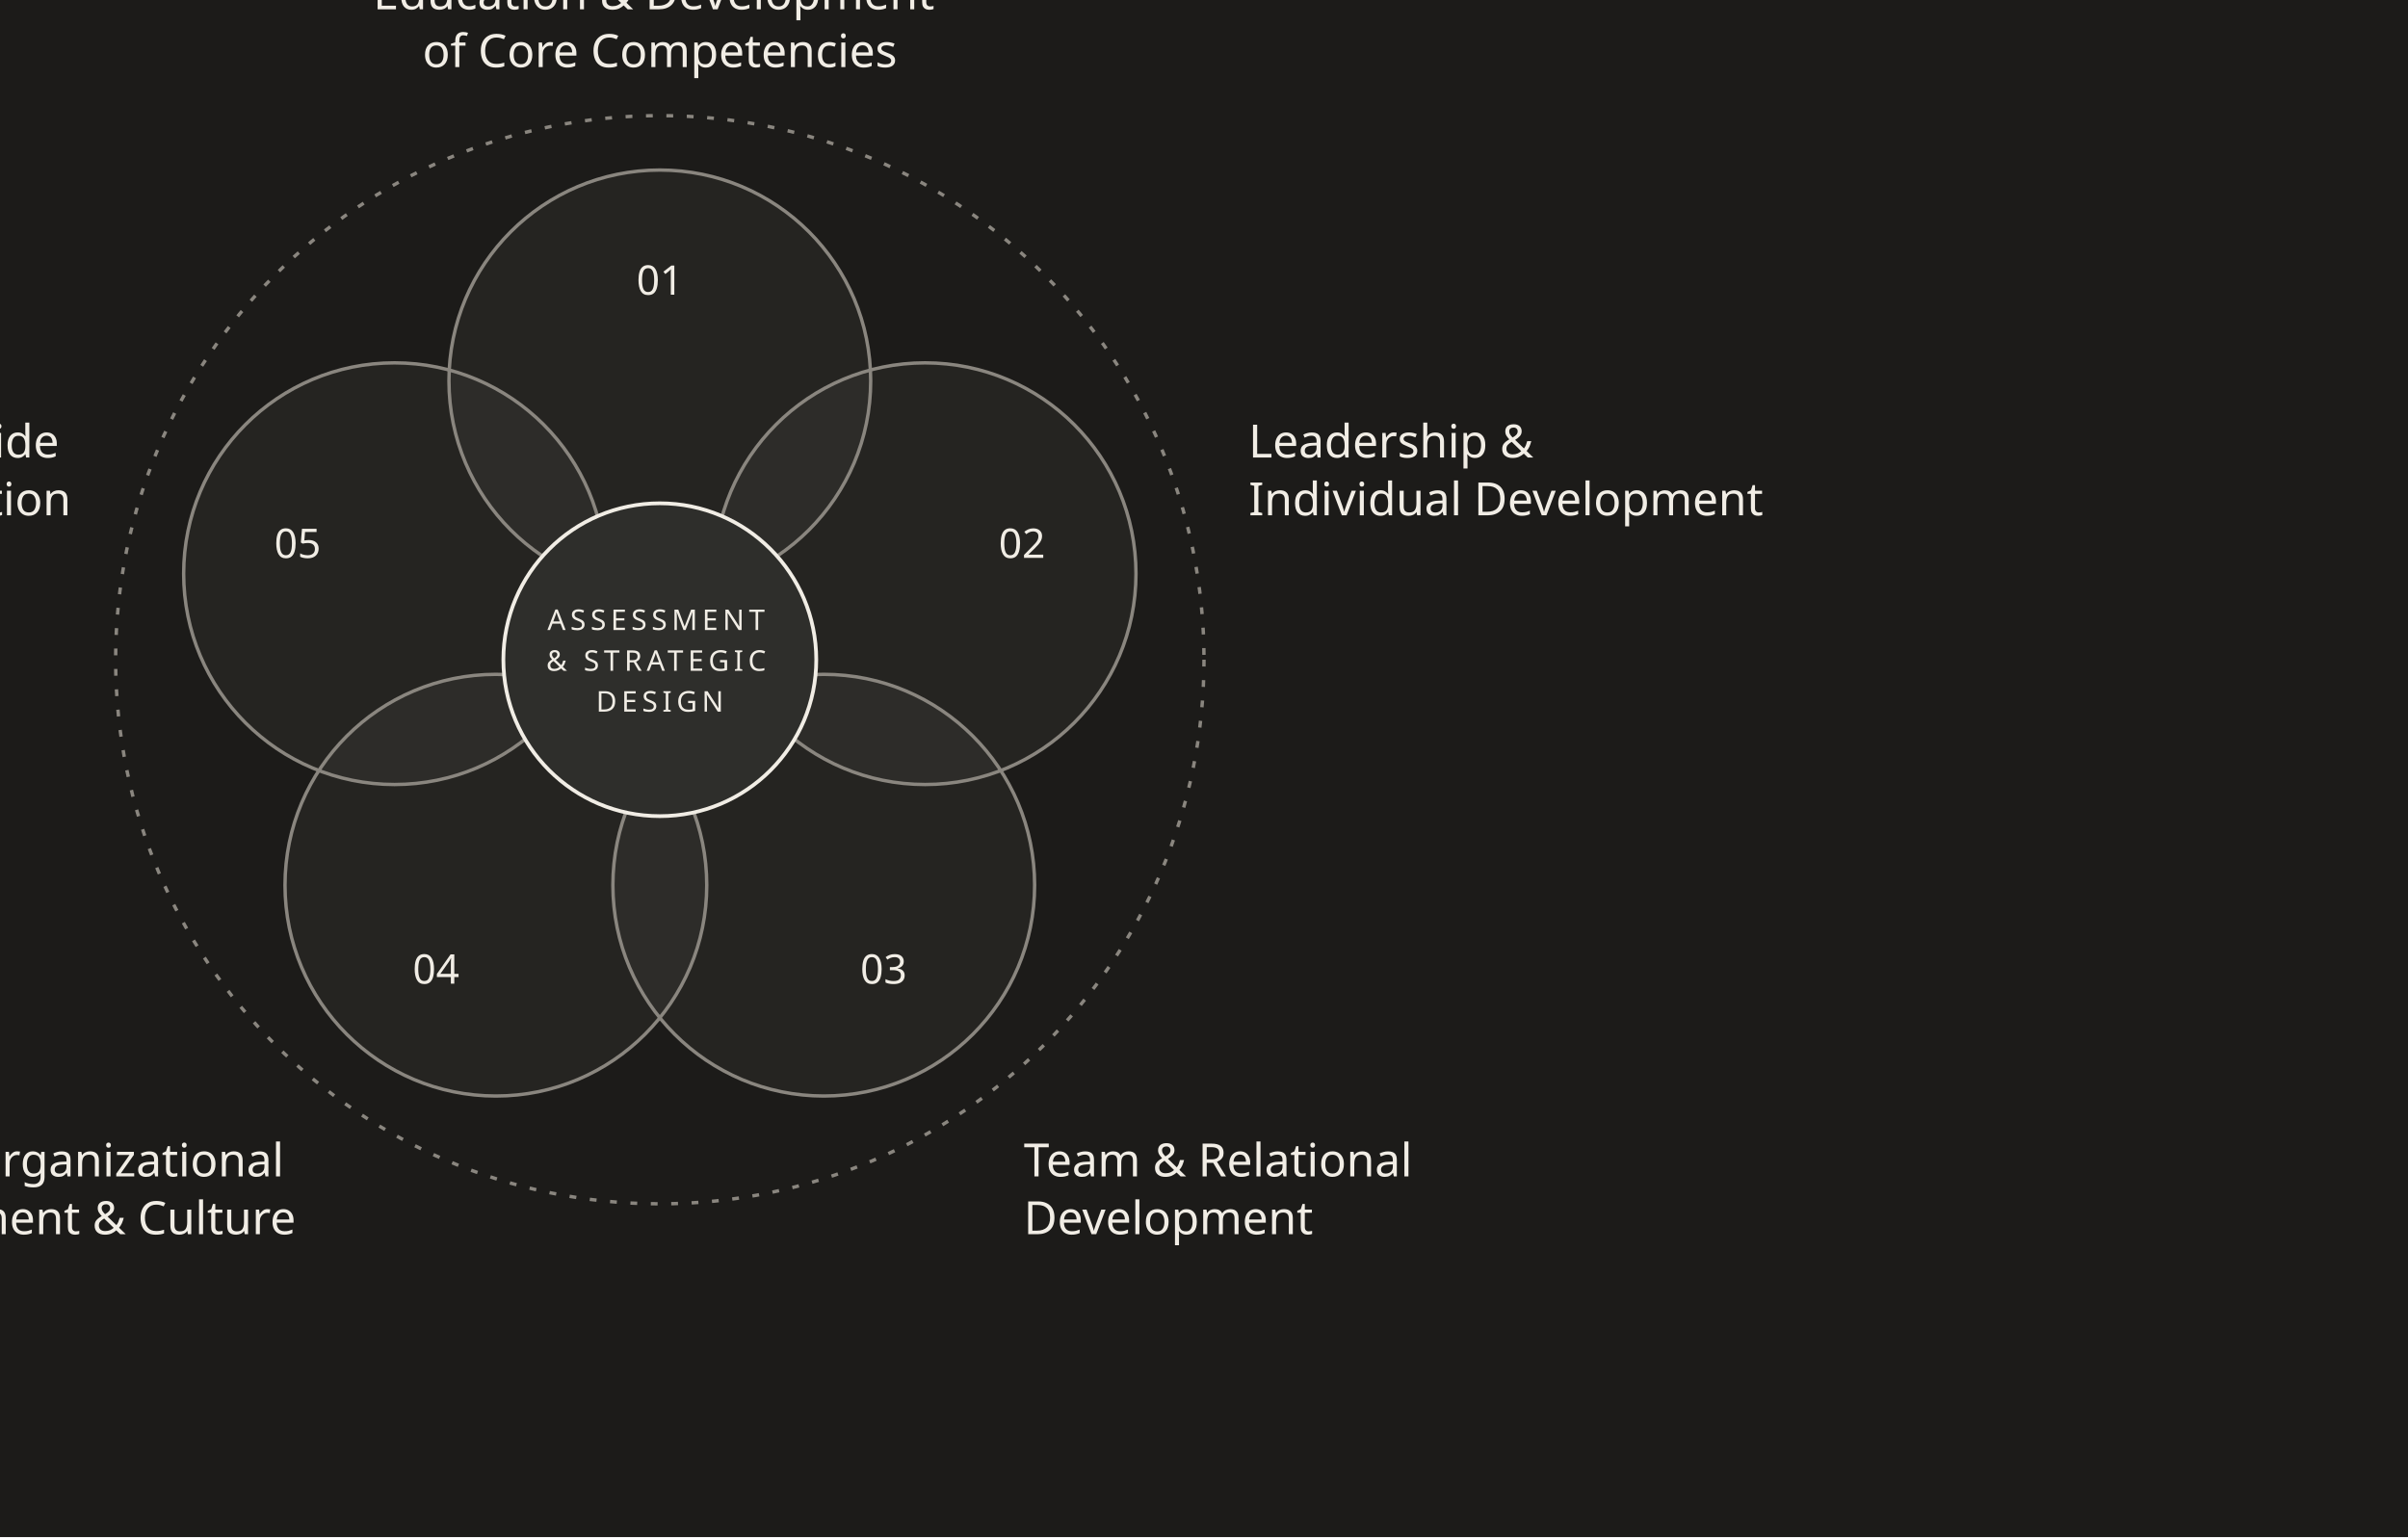
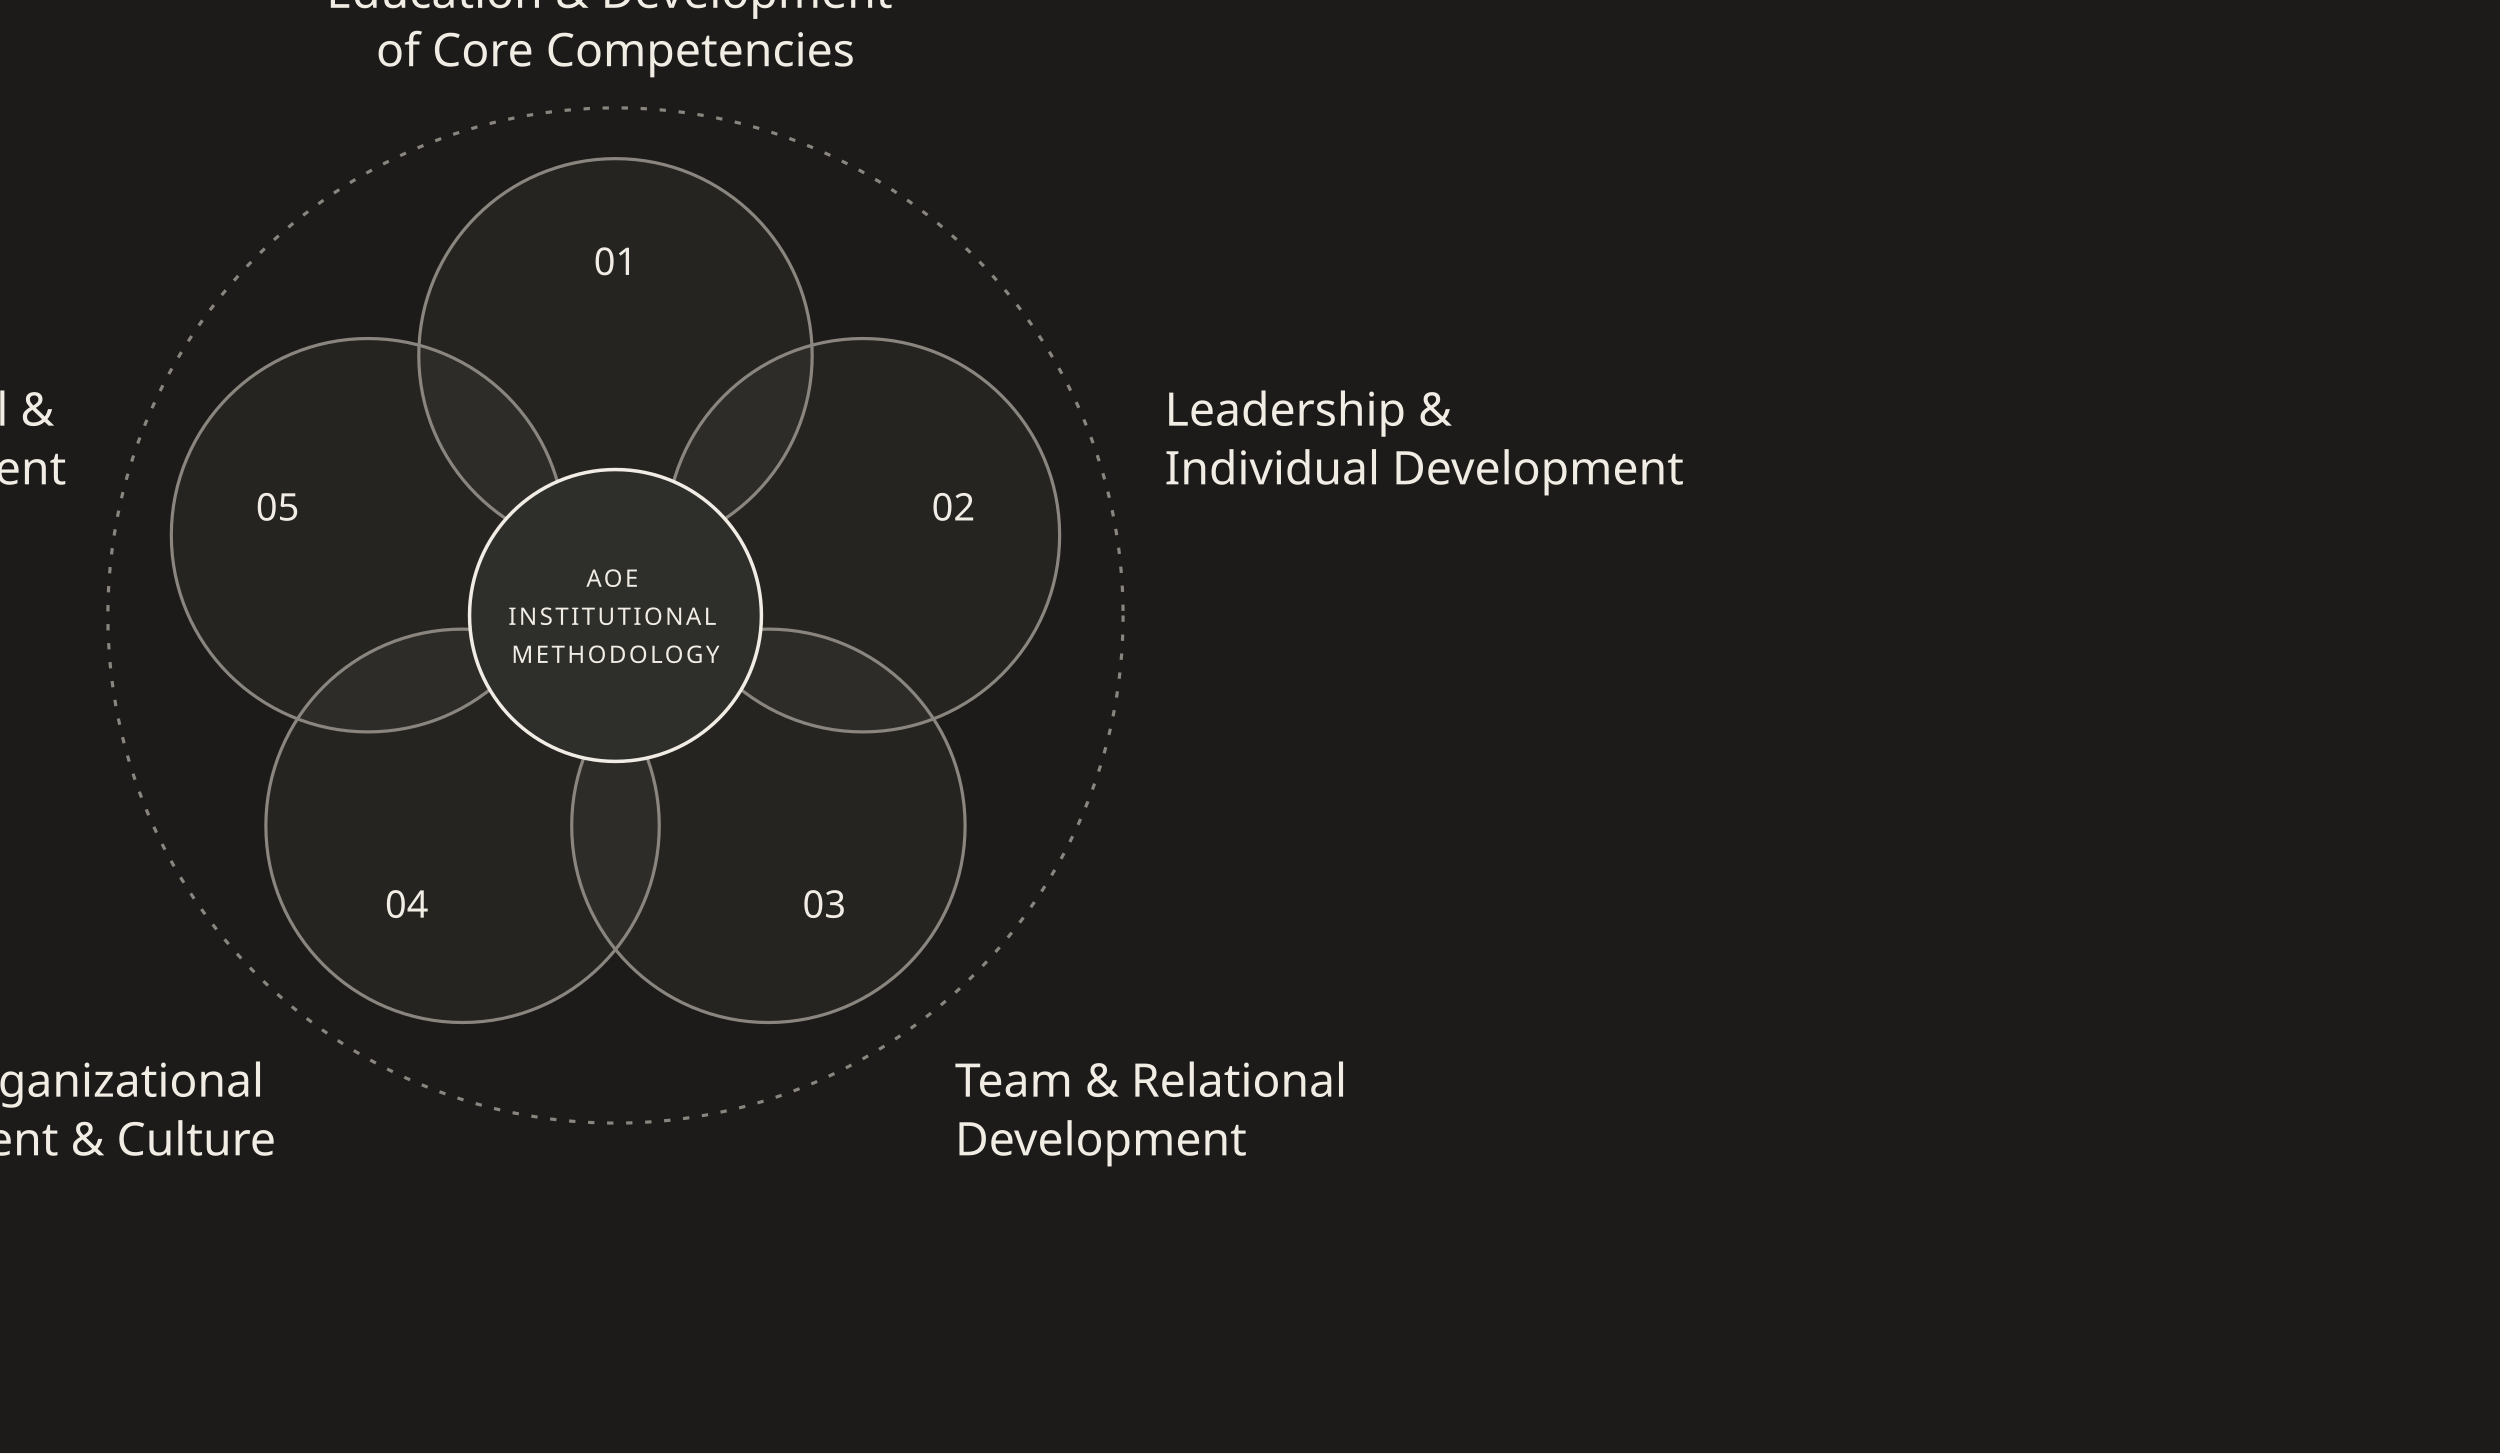
- <svg xmlns="http://www.w3.org/2000/svg" id="diagram-e-institutional-applications" viewBox="-24 -24 708 452" width="708" height="452">
-   <rect x="-24" y="-24" width="708" height="452" fill="rgb(28, 27, 25)" />
+ <svg xmlns="http://www.w3.org/2000/svg" id="diagram-e-institutional-applications" viewBox="-24 -24 788 458" width="788" height="458">
+   <rect x="-24" y="-24" width="788" height="458" fill="rgb(28, 27, 25)" />
  <circle cx="170" cy="170" r="160" fill="none" stroke="rgb(138, 134, 127)" stroke-width="1px" stroke-dasharray="2px, 4px" stroke-linecap="butt" stroke-linejoin="miter" opacity="1" />
  <circle cx="170" cy="88" r="62" fill="rgba(241, 237, 229, 0.043)" stroke="none" stroke-width="1px" stroke-linecap="butt" stroke-linejoin="miter" opacity="1" />
  <circle cx="248" cy="144.7" r="62" fill="rgba(241, 237, 229, 0.043)" stroke="none" stroke-width="1px" stroke-linecap="butt" stroke-linejoin="miter" opacity="1" />
  <circle cx="218.2" cy="236.3" r="62" fill="rgba(241, 237, 229, 0.043)" stroke="none" stroke-width="1px" stroke-linecap="butt" stroke-linejoin="miter" opacity="1" />
  <circle cx="121.8" cy="236.3" r="62" fill="rgba(241, 237, 229, 0.043)" stroke="none" stroke-width="1px" stroke-linecap="butt" stroke-linejoin="miter" opacity="1" />
  <circle cx="92" cy="144.7" r="62" fill="rgba(241, 237, 229, 0.043)" stroke="none" stroke-width="1px" stroke-linecap="butt" stroke-linejoin="miter" opacity="1" />
  <circle cx="170" cy="88" r="62" fill="none" stroke="rgb(138, 134, 127)" stroke-width="1px" stroke-linecap="butt" stroke-linejoin="miter" opacity="1" />
  <circle cx="248" cy="144.7" r="62" fill="none" stroke="rgb(138, 134, 127)" stroke-width="1px" stroke-linecap="butt" stroke-linejoin="miter" opacity="1" />
  <circle cx="218.2" cy="236.3" r="62" fill="none" stroke="rgb(138, 134, 127)" stroke-width="1px" stroke-linecap="butt" stroke-linejoin="miter" opacity="1" />
  <circle cx="121.8" cy="236.3" r="62" fill="none" stroke="rgb(138, 134, 127)" stroke-width="1px" stroke-linecap="butt" stroke-linejoin="miter" opacity="1" />
  <circle cx="92" cy="144.7" r="62" fill="none" stroke="rgb(138, 134, 127)" stroke-width="1px" stroke-linecap="butt" stroke-linejoin="miter" opacity="1" />
  <text x="170" y="58" text-anchor="middle" dominant-baseline="central" fill="rgb(241, 237, 229)" stroke="none" stroke-width="1px" stroke-linecap="butt" stroke-linejoin="miter" font-family="Manrope, sans-serif" font-size="12px" font-weight="300" opacity="1">01</text>
-   <text text-anchor="middle" dominant-baseline="central" fill="rgb(241, 237, 229)" stroke="none" stroke-width="1px" stroke-linecap="butt" stroke-linejoin="miter" font-family="Manrope, sans-serif" font-size="13.5px" font-weight="400" opacity="1">
-     <tspan x="170" y="-26.5">Education &amp; Development</tspan>
-     <tspan x="170" y="-9.5">of Core Competencies</tspan>
+   <text text-anchor="middle" dominant-baseline="central" fill="rgb(241, 237, 229)" stroke="none" stroke-width="1px" stroke-linecap="butt" stroke-linejoin="miter" font-family="Manrope, sans-serif" font-size="14.6px" font-weight="400" opacity="1">
+     <tspan x="170" y="-27.2">Education &amp; Development</tspan>
+     <tspan x="170" y="-8.8">of Core Competencies</tspan>
  </text>
  <text x="276.5" y="135.4" text-anchor="middle" dominant-baseline="central" fill="rgb(241, 237, 229)" stroke="none" stroke-width="1px" stroke-linecap="butt" stroke-linejoin="miter" font-family="Manrope, sans-serif" font-size="12px" font-weight="300" opacity="1">02</text>
-   <text text-anchor="start" dominant-baseline="central" fill="rgb(241, 237, 229)" stroke="none" stroke-width="1px" stroke-linecap="butt" stroke-linejoin="miter" font-family="Manrope, sans-serif" font-size="13.5px" font-weight="400" opacity="1">
-     <tspan x="343.1" y="105.3">Leadership &amp;</tspan>
-     <tspan x="343.1" y="122.3">Individual Development</tspan>
+   <text text-anchor="start" dominant-baseline="central" fill="rgb(241, 237, 229)" stroke="none" stroke-width="1px" stroke-linecap="butt" stroke-linejoin="miter" font-family="Manrope, sans-serif" font-size="14.6px" font-weight="400" opacity="1">
+     <tspan x="343.1" y="104.5">Leadership &amp;</tspan>
+     <tspan x="343.1" y="123">Individual Development</tspan>
  </text>
  <text x="235.8" y="260.6" text-anchor="middle" dominant-baseline="central" fill="rgb(241, 237, 229)" stroke="none" stroke-width="1px" stroke-linecap="butt" stroke-linejoin="miter" font-family="Manrope, sans-serif" font-size="12px" font-weight="300" opacity="1">03</text>
-   <text text-anchor="start" dominant-baseline="central" fill="rgb(241, 237, 229)" stroke="none" stroke-width="1px" stroke-linecap="butt" stroke-linejoin="miter" font-family="Manrope, sans-serif" font-size="13.5px" font-weight="400" opacity="1">
-     <tspan x="277" y="316.7">Team &amp; Relational</tspan>
-     <tspan x="277" y="333.7">Development</tspan>
+   <text text-anchor="start" dominant-baseline="central" fill="rgb(241, 237, 229)" stroke="none" stroke-width="1px" stroke-linecap="butt" stroke-linejoin="miter" font-family="Manrope, sans-serif" font-size="14.6px" font-weight="400" opacity="1">
+     <tspan x="277" y="316">Team &amp; Relational</tspan>
+     <tspan x="277" y="334.5">Development</tspan>
  </text>
  <text x="104.2" y="260.6" text-anchor="middle" dominant-baseline="central" fill="rgb(241, 237, 229)" stroke="none" stroke-width="1px" stroke-linecap="butt" stroke-linejoin="miter" font-family="Manrope, sans-serif" font-size="12px" font-weight="300" opacity="1">04</text>
-   <text text-anchor="end" dominant-baseline="central" fill="rgb(241, 237, 229)" stroke="none" stroke-width="1px" stroke-linecap="butt" stroke-linejoin="miter" font-family="Manrope, sans-serif" font-size="13.5px" font-weight="400" opacity="1">
-     <tspan x="63" y="316.7">Organizational</tspan>
-     <tspan x="63" y="333.7">Development &amp; Culture</tspan>
+   <text text-anchor="end" dominant-baseline="central" fill="rgb(241, 237, 229)" stroke="none" stroke-width="1px" stroke-linecap="butt" stroke-linejoin="miter" font-family="Manrope, sans-serif" font-size="14.6px" font-weight="400" opacity="1">
+     <tspan x="63" y="316">Organizational</tspan>
+     <tspan x="63" y="334.5">Development &amp; Culture</tspan>
  </text>
  <text x="63.5" y="135.4" text-anchor="middle" dominant-baseline="central" fill="rgb(241, 237, 229)" stroke="none" stroke-width="1px" stroke-linecap="butt" stroke-linejoin="miter" font-family="Manrope, sans-serif" font-size="12px" font-weight="300" opacity="1">05</text>
-   <text text-anchor="end" dominant-baseline="central" fill="rgb(241, 237, 229)" stroke="none" stroke-width="1px" stroke-linecap="butt" stroke-linejoin="miter" font-family="Manrope, sans-serif" font-size="13.5px" font-weight="400" opacity="1">
-     <tspan x="-3.1" y="105.3">System-Wide</tspan>
-     <tspan x="-3.1" y="122.3">Development &amp; Integration</tspan>
+   <text text-anchor="end" dominant-baseline="central" fill="rgb(241, 237, 229)" stroke="none" stroke-width="1px" stroke-linecap="butt" stroke-linejoin="miter" font-family="Manrope, sans-serif" font-size="14.6px" font-weight="400" opacity="1">
+     <tspan x="-3.1" y="104.5">Institutional &amp;</tspan>
+     <tspan x="-3.1" y="123">Systems-Level Development</tspan>
  </text>
  <circle cx="170" cy="170" r="46" fill="rgb(28, 27, 25)" stroke="none" stroke-width="1px" stroke-linecap="butt" stroke-linejoin="miter" opacity="1" />
  <circle cx="170" cy="170" r="46" fill="rgba(241, 237, 229, 0.09)" stroke="rgb(241, 237, 229)" stroke-width="1.1px" stroke-linecap="butt" stroke-linejoin="miter" opacity="1" />
-   <text text-anchor="middle" dominant-baseline="central" fill="rgb(241, 237, 229)" stroke="none" stroke-width="1px" stroke-linecap="butt" stroke-linejoin="miter" font-family="Manrope, sans-serif" font-size="8.4px" font-weight="500" letter-spacing="1.344px" opacity="1">
-     <tspan x="170" y="158">ASSESSMENT</tspan>
-     <tspan x="170" y="170">&amp; STRATEGIC</tspan>
-     <tspan x="170" y="182">DESIGN</tspan>
+   <text text-anchor="middle" dominant-baseline="central" fill="rgb(241, 237, 229)" stroke="none" stroke-width="1px" stroke-linecap="butt" stroke-linejoin="miter" font-family="Manrope, sans-serif" font-size="7.6px" font-weight="500" letter-spacing="0.76px" opacity="1">
+     <tspan x="170" y="158">AOE</tspan>
+     <tspan x="170" y="170">INSTITUTIONAL</tspan>
+     <tspan x="170" y="182">METHODOLOGY</tspan>
  </text>
</svg>
